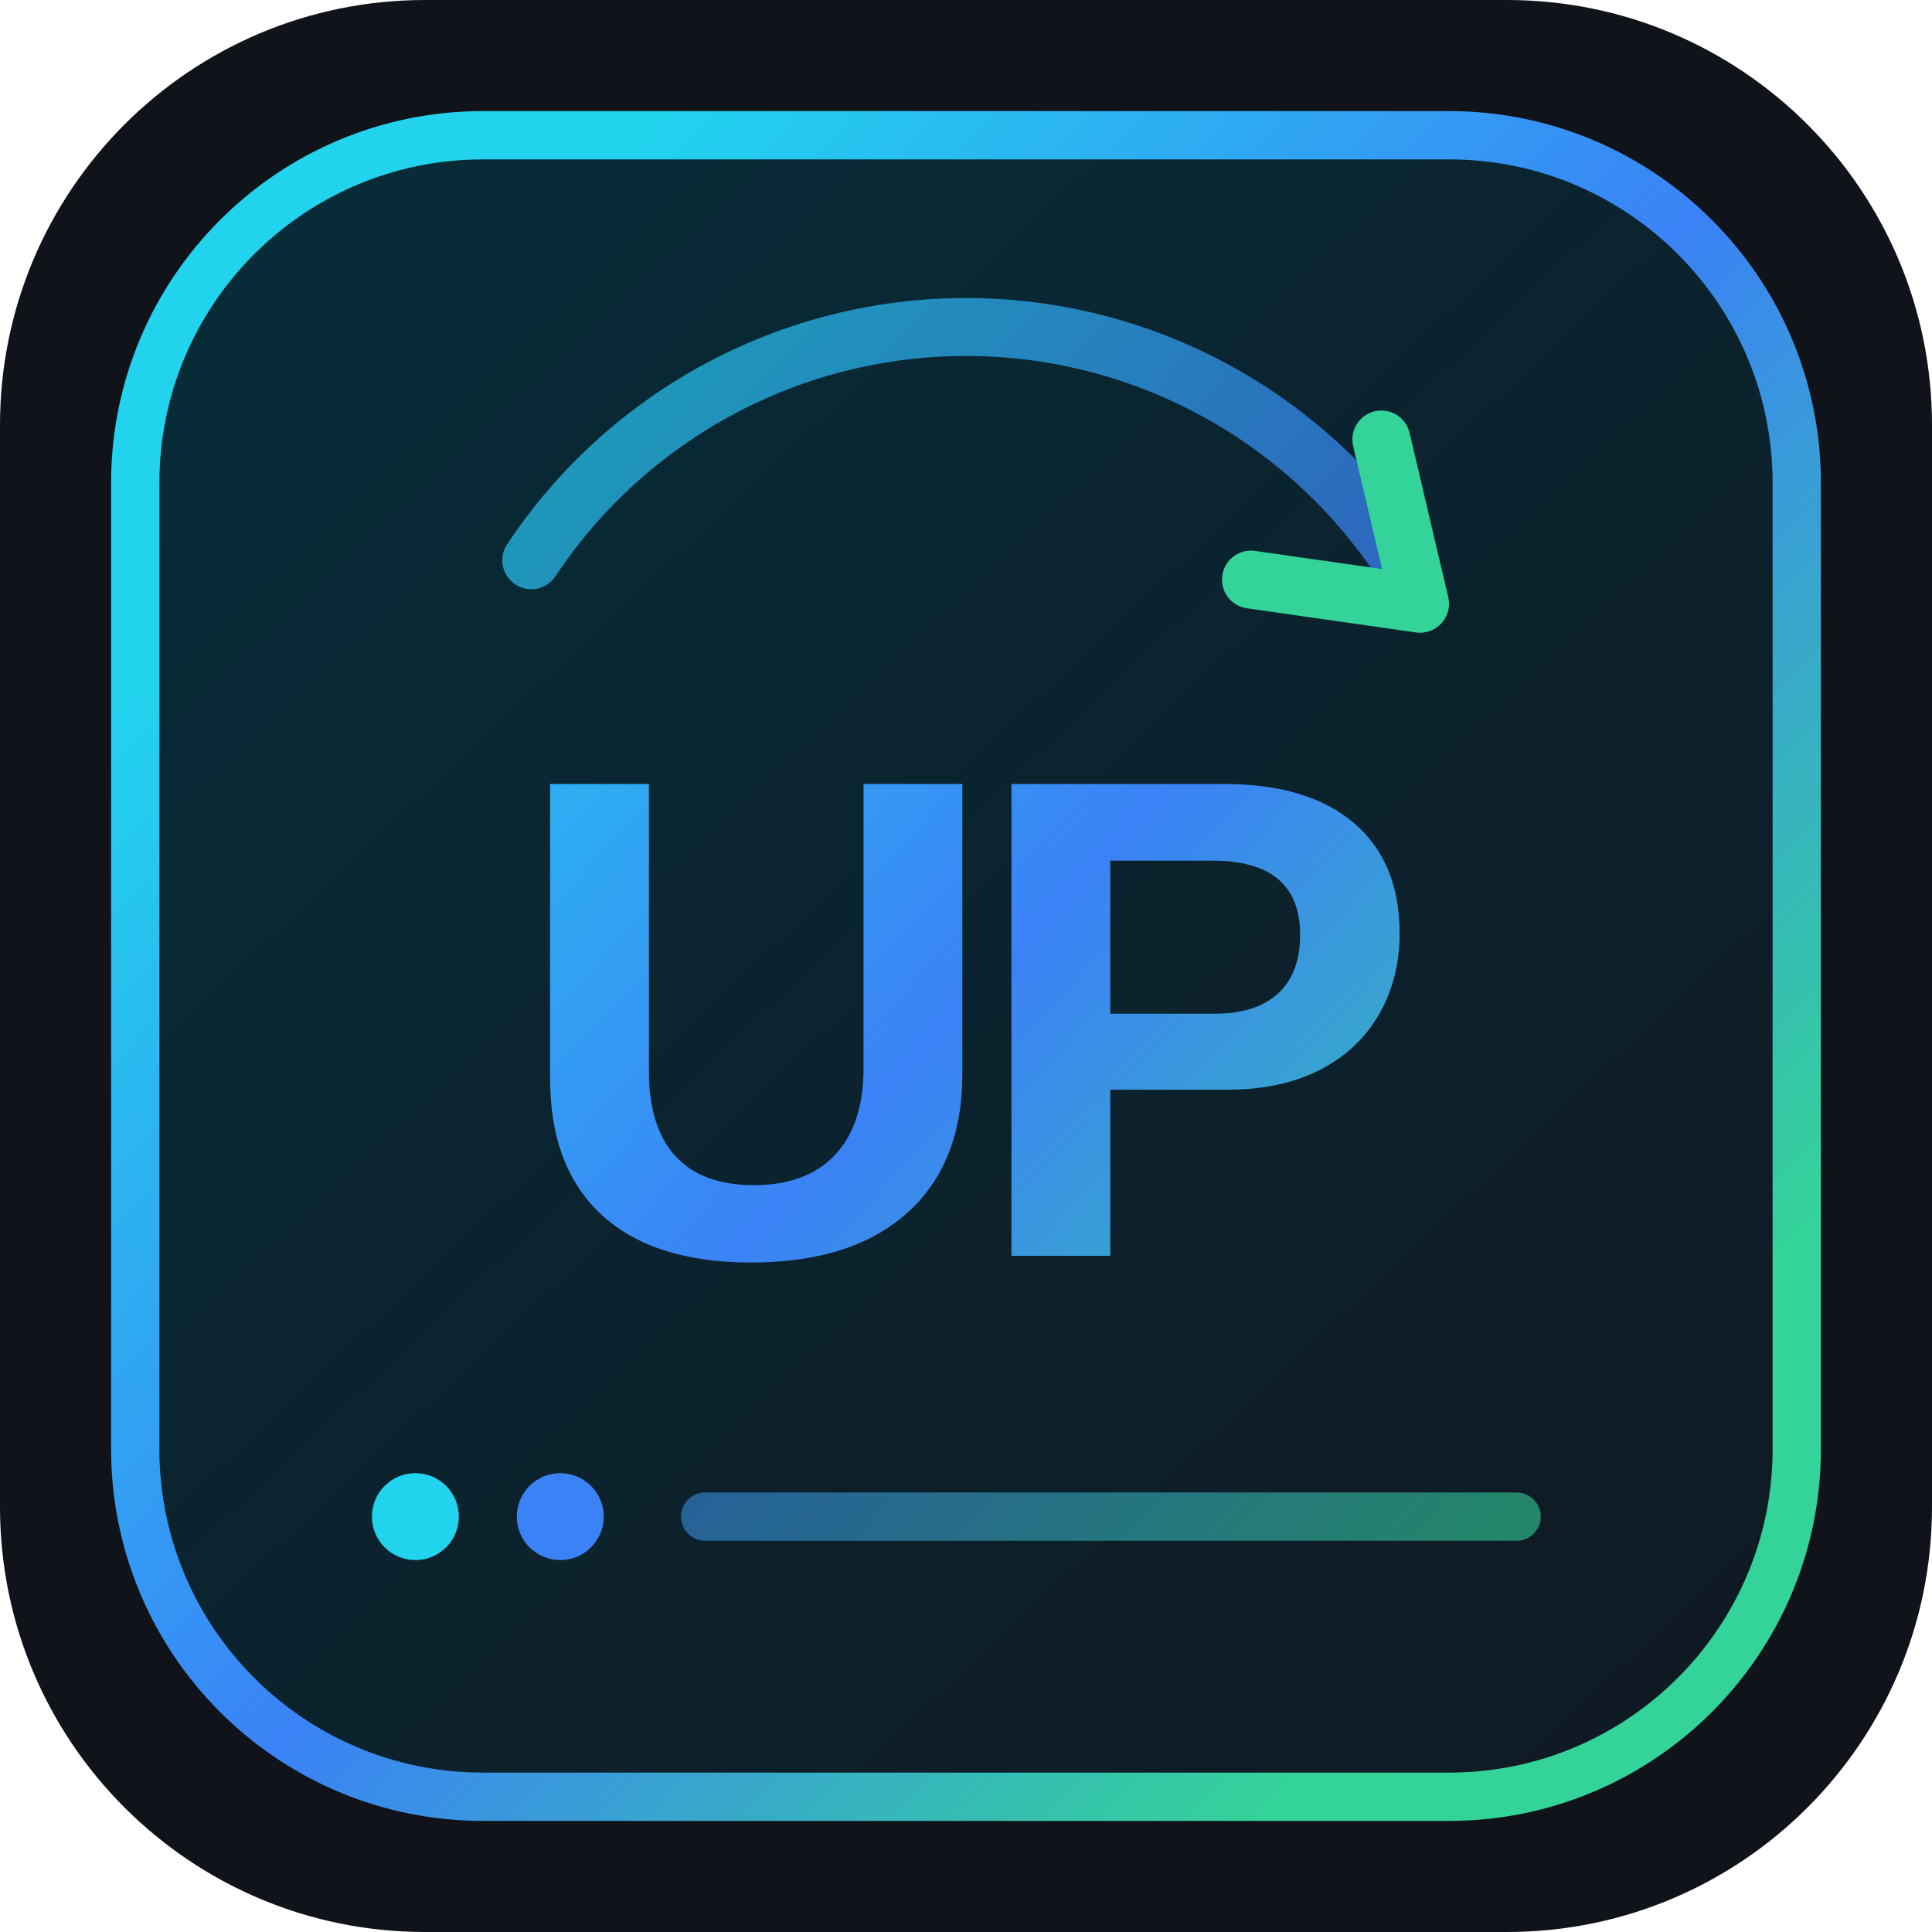
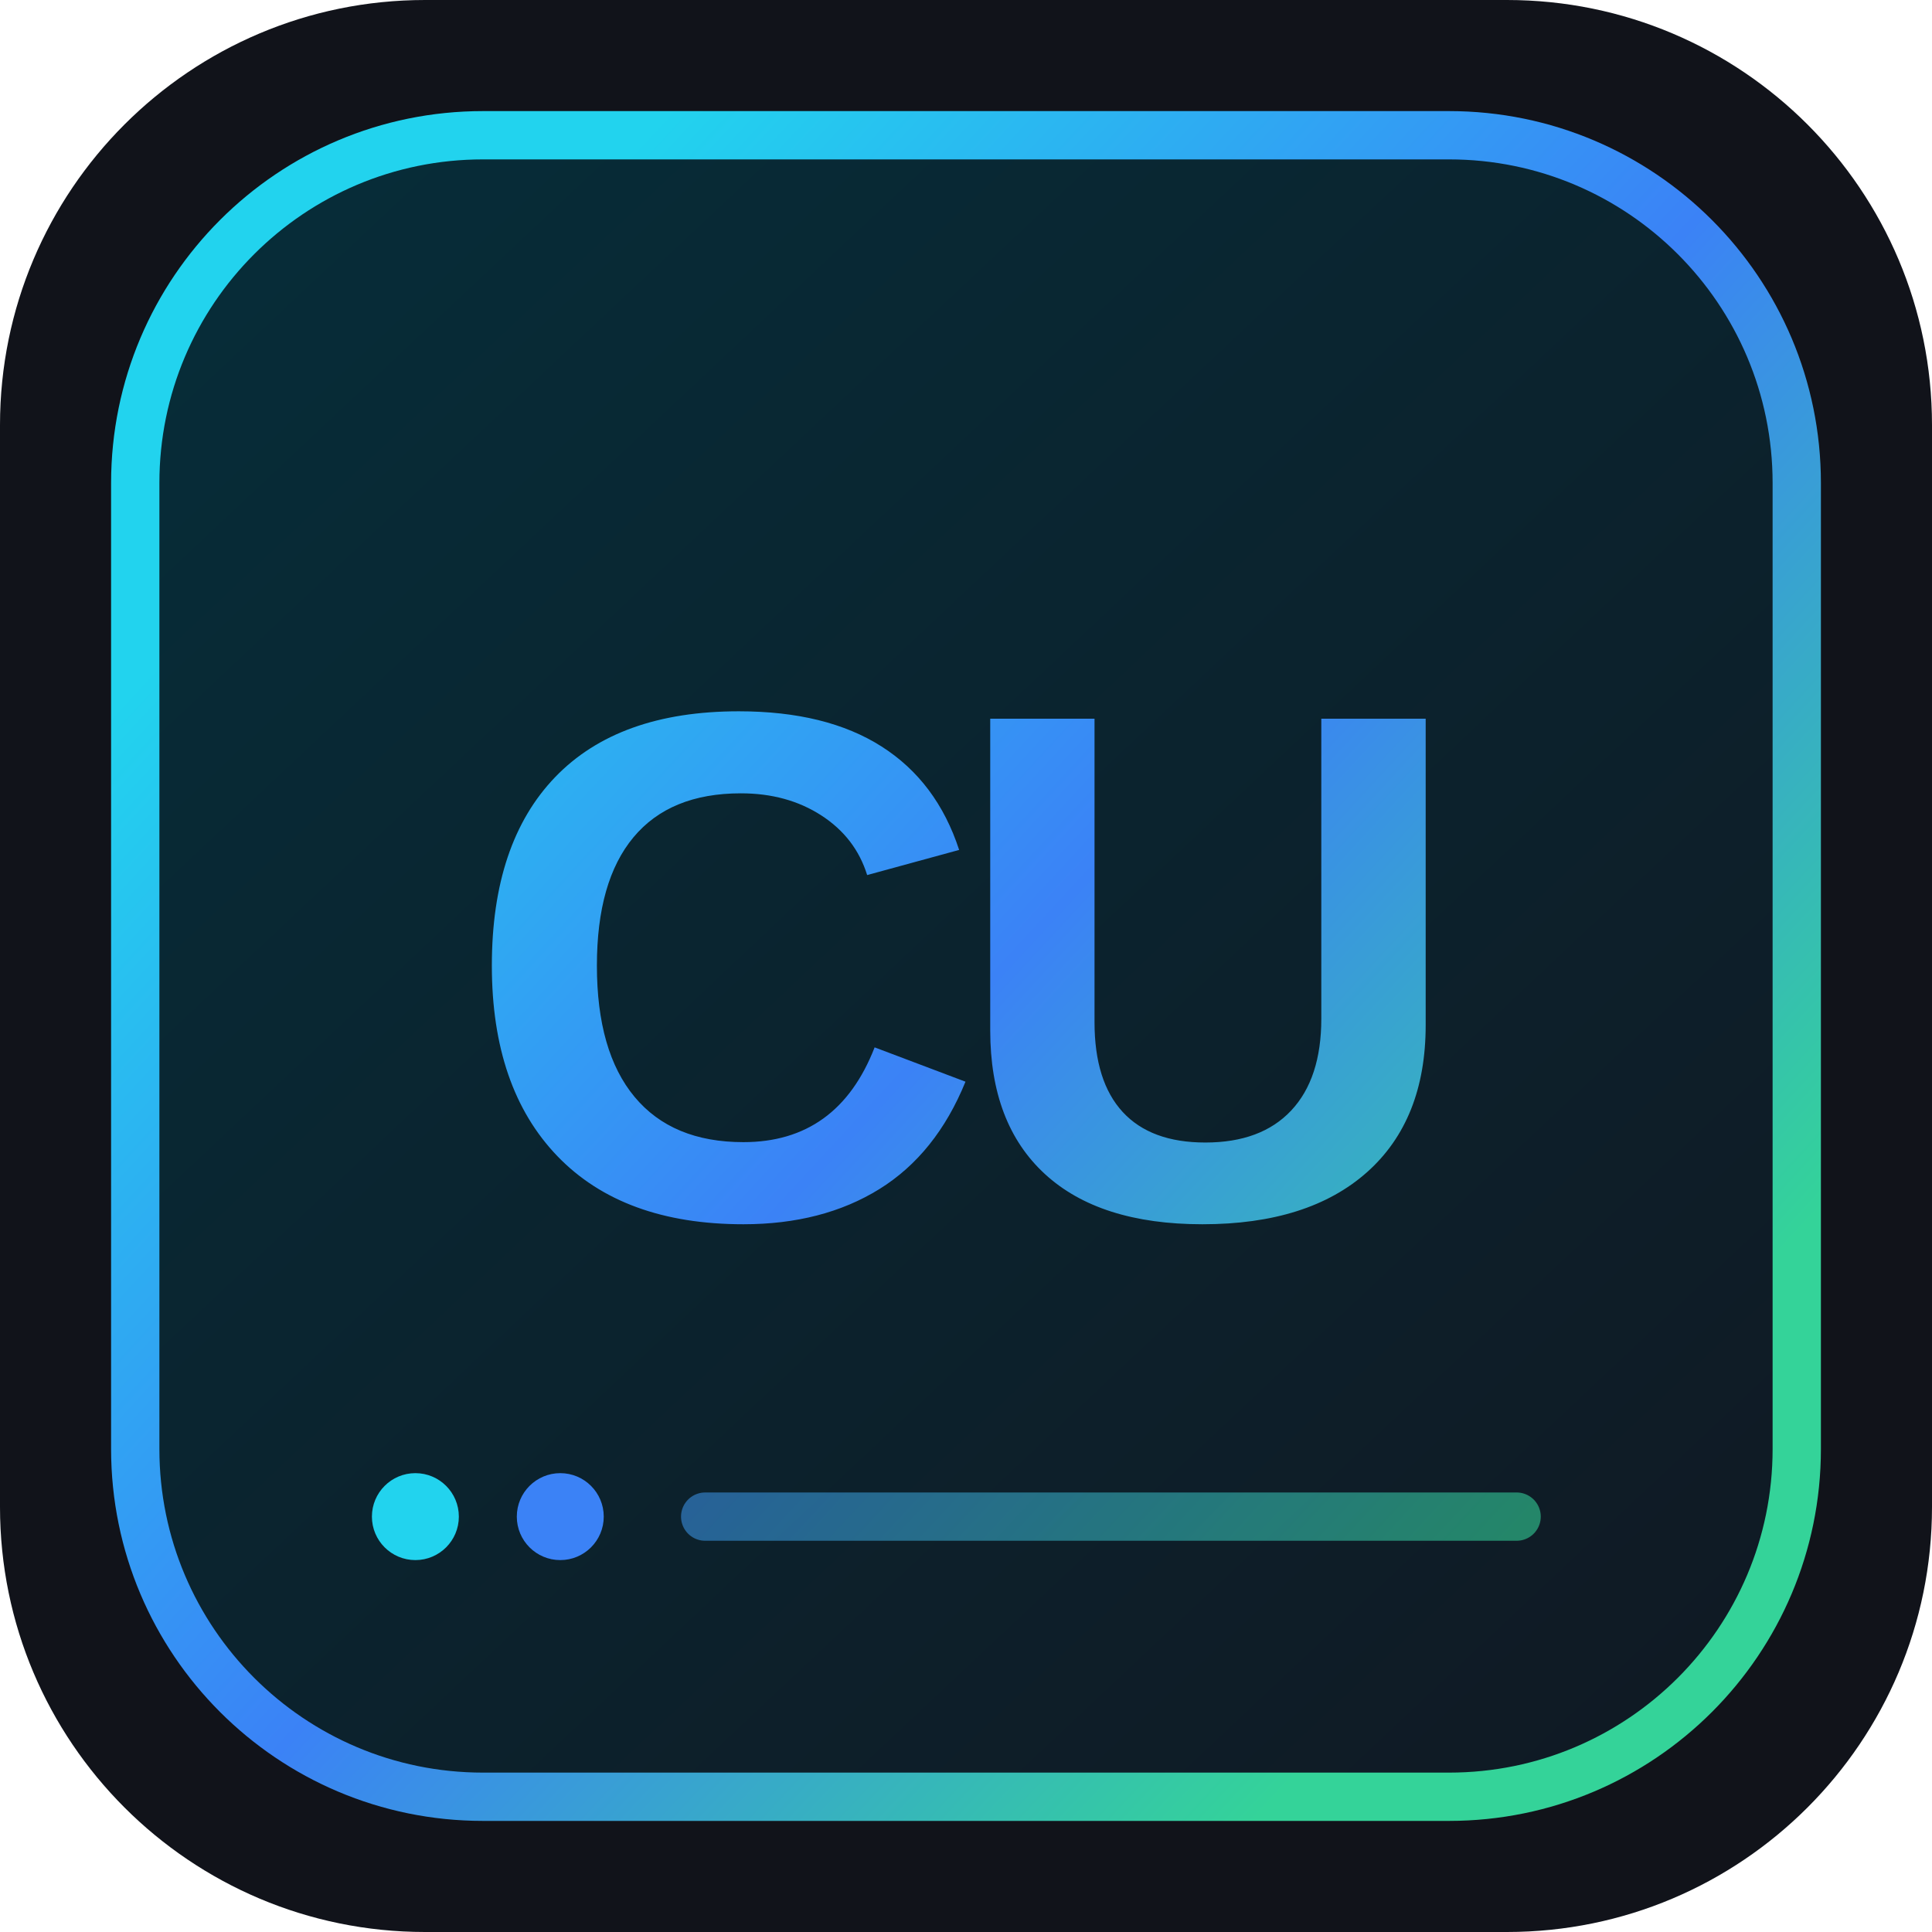
<svg xmlns="http://www.w3.org/2000/svg" viewBox="0 0 400 400" role="img" aria-labelledby="title desc">
  <defs>
    <linearGradient id="panel" x1="42" y1="32" x2="360" y2="370" gradientUnits="userSpaceOnUse">
      <stop stop-color="#062d39" />
      <stop offset="1" stop-color="#101923" />
    </linearGradient>
    <linearGradient id="accent" x1="80" y1="86" x2="322" y2="310" gradientUnits="userSpaceOnUse">
      <stop stop-color="#22d3ee" />
      <stop offset="0.52" stop-color="#3b82f6" />
      <stop offset="1" stop-color="#34d399" />
    </linearGradient>
  </defs>
  <rect width="400" height="400" rx="88" fill="#11131a" />
  <rect x="28" y="28" width="344" height="344" rx="72" fill="url(#panel)" stroke="url(#accent)" stroke-width="10" />
-   <path d="M110 116a108 108 0 0 1 180 0" fill="none" stroke="url(#accent)" stroke-width="12" stroke-linecap="round" opacity=".72" />
-   <path d="m286 91 8 34-35-5" fill="none" stroke="#34d399" stroke-width="12" stroke-linecap="round" stroke-linejoin="round" />
-   <text x="200" y="260" fill="url(#accent)" font-family="Arial, Helvetica, sans-serif" font-size="142" font-weight="800" letter-spacing="-8" text-anchor="middle">UP</text>
+   <text x="200" y="252" fill="url(#accent)" font-family="Arial, Helvetica, sans-serif" font-size="150" font-weight="800" letter-spacing="-8" text-anchor="middle">CU</text>
  <circle cx="86" cy="314" r="9" fill="#22d3ee" />
  <circle cx="116" cy="314" r="9" fill="#3b82f6" />
  <path d="M146 314h168" stroke="url(#accent)" stroke-width="10" stroke-linecap="round" opacity=".58" />
</svg>
